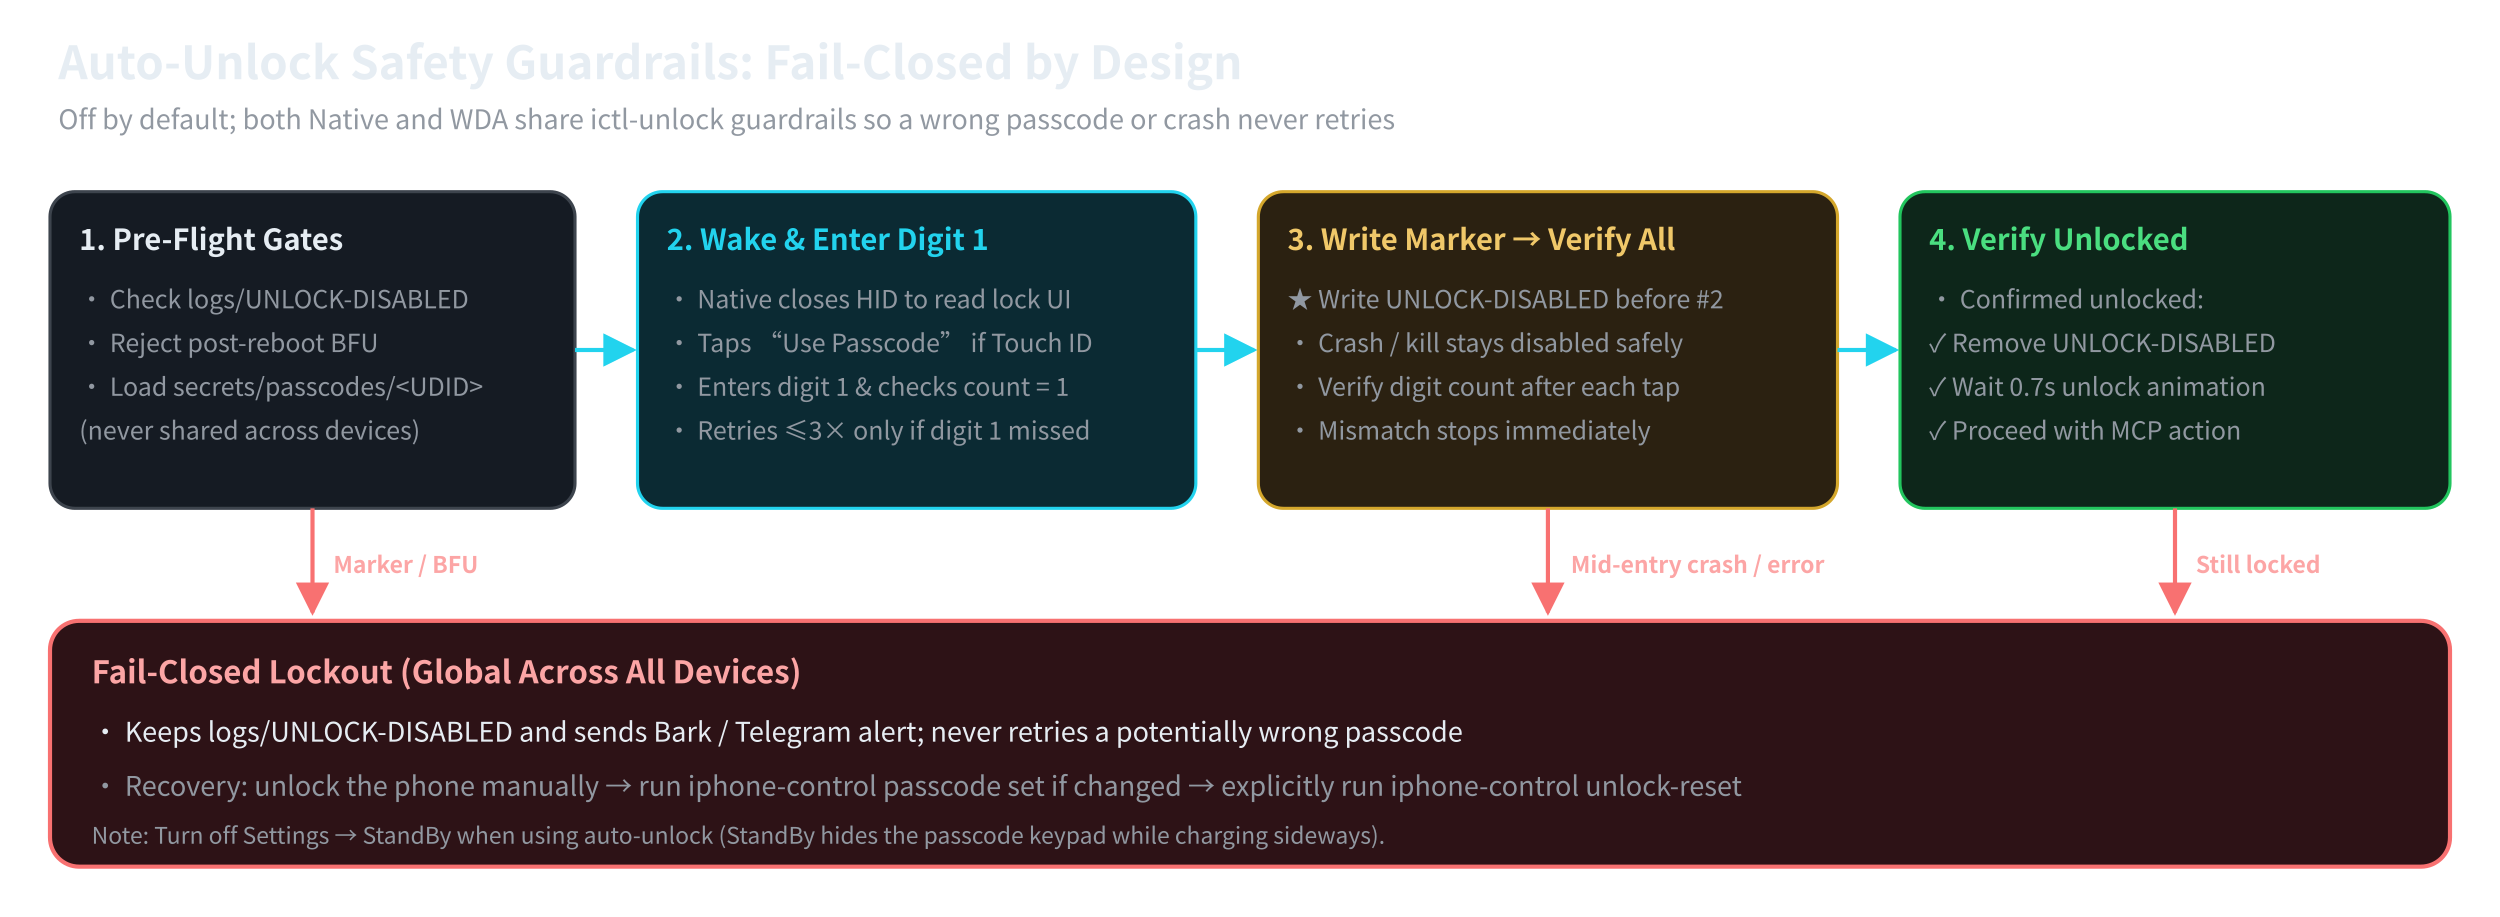
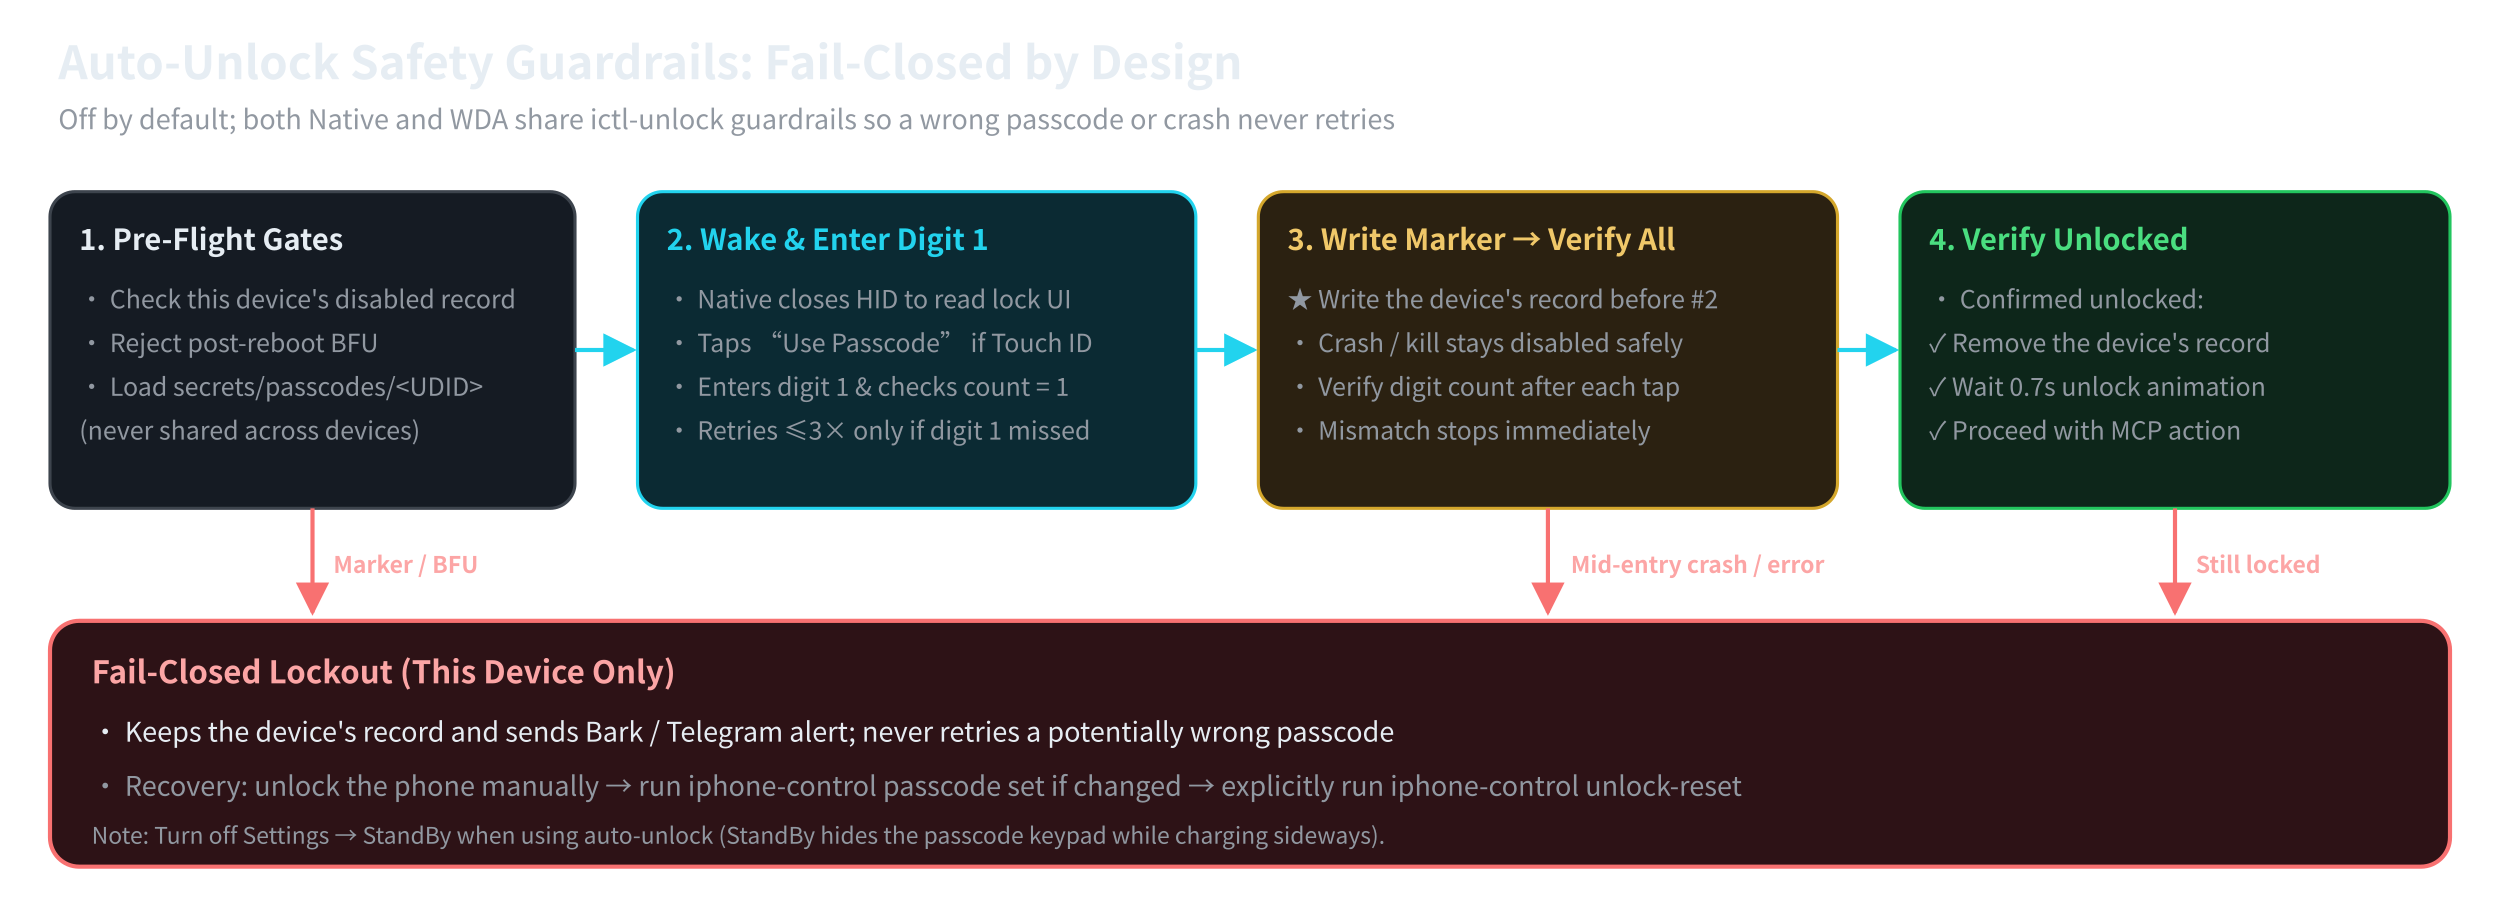
- <svg xmlns="http://www.w3.org/2000/svg" viewBox="0 0 1200 440" width="1200" height="440" role="img" aria-label="Auto-unlock safety flow: checks global UNLOCK-DISABLED marker and post-reboot BFU first, loads per-UDID passcode, writes UNLOCK-DISABLED before digit 2, verifies each digit count, clears marker only on verified unlock, and disables permanently with notification on any failure">
+ <svg xmlns="http://www.w3.org/2000/svg" viewBox="0 0 1200 440" width="1200" height="440" role="img" aria-label="Auto-unlock safety flow: checks this device's disabled record and post-reboot BFU first, loads per-UDID passcode, writes the device's record before digit 2, verifies each digit count, clears the record only on verified unlock, and disables this device with notification on any failure">
  <defs>
    <marker id="arrow" viewBox="0 0 10 10" refX="9" refY="5" markerWidth="8" markerHeight="8" orient="auto-start-reverse">
      <path d="M0 0 L10 5 L0 10 Z" fill="#9198a1" />
    </marker>
    <marker id="arrow-brand" viewBox="0 0 10 10" refX="9" refY="5" markerWidth="8" markerHeight="8" orient="auto-start-reverse">
      <path d="M0 0 L10 5 L0 10 Z" fill="#22d3ee" />
    </marker>
    <marker id="arrow-green" viewBox="0 0 10 10" refX="9" refY="5" markerWidth="8" markerHeight="8" orient="auto-start-reverse">
      <path d="M0 0 L10 5 L0 10 Z" fill="#22c55e" />
    </marker>
    <marker id="arrow-amber" viewBox="0 0 10 10" refX="9" refY="5" markerWidth="8" markerHeight="8" orient="auto-start-reverse">
      <path d="M0 0 L10 5 L0 10 Z" fill="#d4a72c" />
    </marker>
    <marker id="arrow-red" viewBox="0 0 10 10" refX="9" refY="5" markerWidth="8" markerHeight="8" orient="auto-start-reverse">
      <path d="M0 0 L10 5 L0 10 Z" fill="#f87171" />
    </marker>
    <marker id="arrow-purple" viewBox="0 0 10 10" refX="9" refY="5" markerWidth="8" markerHeight="8" orient="auto-start-reverse">
      <path d="M0 0 L10 5 L0 10 Z" fill="#a78bfa" />
    </marker>
    <linearGradient id="screen" x1="0" y1="0" x2="0" y2="1">
      <stop offset="0" stop-color="#0e7490" />
      <stop offset="1" stop-color="#083344" />
    </linearGradient>
    <style>
      text { font-family: -apple-system, BlinkMacSystemFont, 'Segoe UI', 'PingFang SC', 'Hiragino Sans GB', 'Microsoft YaHei', 'Noto Sans CJK SC', 'Source Han Sans SC', 'WenQuanYi Zen Hei', Helvetica, Arial, sans-serif; fill: #e6edf3; }
      .h1 { font-size: 22px; font-weight: 700; }
      .h2 { font-size: 20px; font-weight: 700; }
      .h3 { font-size: 16px; font-weight: 700; }
      .sub { font-size: 13px; fill: #9198a1; }
      .label { font-size: 13px; fill: #9198a1; font-family: ui-monospace, SFMono-Regular, 'SF Mono', Menlo, Consolas, 'Liberation Mono', monospace; }
      .frame { font-size: 15px; fill: #9198a1; }
    </style>
  </defs>
  <text x="28" y="38" class="h1">Auto-Unlock Safety Guardrails: Fail-Closed by Design</text>
  <text x="28" y="62" class="sub">Off by default; both Native and WDA share ictl-unlock guardrails so a wrong passcode or crash never retries</text>
  <rect x="24" y="92" width="252" height="152" rx="12" fill="#151b23" stroke="#3d444d" stroke-width="1.5" />
  <text x="38" y="120" style="font-size:14px;font-weight:700;fill:#e6edf3">1. Pre-Flight Gates</text>
-   <text x="38" y="148" style="font-size:12px;fill:#9198a1">• Check logs/UNLOCK-DISABLED</text>
+   <text x="38" y="148" style="font-size:12px;fill:#9198a1">• Check this device's disabled record</text>
  <text x="38" y="169" style="font-size:12px;fill:#9198a1">• Reject post-reboot BFU</text>
  <text x="38" y="190" style="font-size:12px;fill:#9198a1">• Load secrets/passcodes/&lt;UDID&gt;</text>
  <text x="38" y="211" style="font-size:12px;fill:#9198a1">  (never shared across devices)</text>
  <line x1="276" y1="168" x2="304" y2="168" stroke="#22d3ee" stroke-width="2" marker-end="url(#arrow-brand)" />
  <rect x="306" y="92" width="268" height="152" rx="12" fill="#0b2a33" stroke="#22d3ee" stroke-width="1.5" />
  <text x="320" y="120" style="font-size:14px;font-weight:700;fill:#22d3ee">2. Wake &amp; Enter Digit 1</text>
  <text x="320" y="148" style="font-size:12px;fill:#9198a1">• Native closes HID to read lock UI</text>
  <text x="320" y="169" style="font-size:12px;fill:#9198a1">• Taps “Use Passcode” if Touch ID</text>
  <text x="320" y="190" style="font-size:12px;fill:#9198a1">• Enters digit 1 &amp; checks count = 1</text>
  <text x="320" y="211" style="font-size:12px;fill:#9198a1">• Retries ≤3× only if digit 1 missed</text>
  <line x1="574" y1="168" x2="602" y2="168" stroke="#22d3ee" stroke-width="2" marker-end="url(#arrow-brand)" />
  <rect x="604" y="92" width="278" height="152" rx="12" fill="#2b2111" stroke="#d4a72c" stroke-width="1.5" />
  <text x="618" y="120" style="font-size:14px;font-weight:700;fill:#f0c869">3. Write Marker → Verify All</text>
-   <text x="618" y="148" style="font-size:12px;fill:#9198a1">★ Write UNLOCK-DISABLED before #2</text>
+   <text x="618" y="148" style="font-size:12px;fill:#9198a1">★ Write the device's record before #2</text>
  <text x="618" y="169" style="font-size:12px;fill:#9198a1">• Crash / kill stays disabled safely</text>
  <text x="618" y="190" style="font-size:12px;fill:#9198a1">• Verify digit count after each tap</text>
  <text x="618" y="211" style="font-size:12px;fill:#9198a1">• Mismatch stops immediately</text>
  <line x1="882" y1="168" x2="910" y2="168" stroke="#22d3ee" stroke-width="2" marker-end="url(#arrow-brand)" />
  <rect x="912" y="92" width="264" height="152" rx="12" fill="#0d261a" stroke="#22c55e" stroke-width="1.5" />
  <text x="926" y="120" style="font-size:14px;font-weight:700;fill:#4ade80">4. Verify Unlocked</text>
  <text x="926" y="148" style="font-size:12px;fill:#9198a1">• Confirmed unlocked:</text>
-   <text x="926" y="169" style="font-size:12px;fill:#9198a1">  ✓ Remove UNLOCK-DISABLED</text>
+   <text x="926" y="169" style="font-size:12px;fill:#9198a1">  ✓ Remove the device's record</text>
  <text x="926" y="190" style="font-size:12px;fill:#9198a1">  ✓ Wait 0.7s unlock animation</text>
  <text x="926" y="211" style="font-size:12px;fill:#9198a1">  ✓ Proceed with MCP action</text>
  <line x1="150" y1="244" x2="150" y2="294" stroke="#f87171" stroke-width="2" marker-end="url(#arrow-red)" />
  <text x="160" y="275" style="font-size:11px;font-weight:600;fill:#fca5a5">Marker / BFU</text>
  <line x1="743" y1="244" x2="743" y2="294" stroke="#f87171" stroke-width="2" marker-end="url(#arrow-red)" />
  <text x="754" y="275" style="font-size:11px;font-weight:600;fill:#fca5a5">Mid-entry crash / error</text>
  <line x1="1044" y1="244" x2="1044" y2="294" stroke="#f87171" stroke-width="2" marker-end="url(#arrow-red)" />
  <text x="1054" y="275" style="font-size:11px;font-weight:600;fill:#fca5a5">Still locked</text>
  <rect x="24" y="298" width="1152" height="118" rx="14" fill="#2d1216" stroke="#f87171" stroke-width="2" />
-   <text x="44" y="328" style="font-size:15px;font-weight:700;fill:#fca5a5">Fail-Closed Lockout (Global Across All Devices)</text>
-   <text x="44" y="356" style="font-size:13px;fill:#e6edf3">• Keeps logs/UNLOCK-DISABLED and sends Bark / Telegram alert; never retries a potentially wrong passcode</text>
+   <text x="44" y="328" style="font-size:15px;font-weight:700;fill:#fca5a5">Fail-Closed Lockout (This Device Only)</text>
+   <text x="44" y="356" style="font-size:13px;fill:#e6edf3">• Keeps the device's record and sends Bark / Telegram alert; never retries a potentially wrong passcode</text>
  <text x="44" y="382" style="font-size:13px;fill:#9198a1">• Recovery: unlock the phone manually → run iphone-control passcode set if changed → explicitly run iphone-control unlock-reset</text>
  <text x="44" y="405" style="font-size:11px;fill:#9198a1">Note: Turn off Settings → StandBy when using auto-unlock (StandBy hides the passcode keypad while charging sideways).</text>
</svg>
